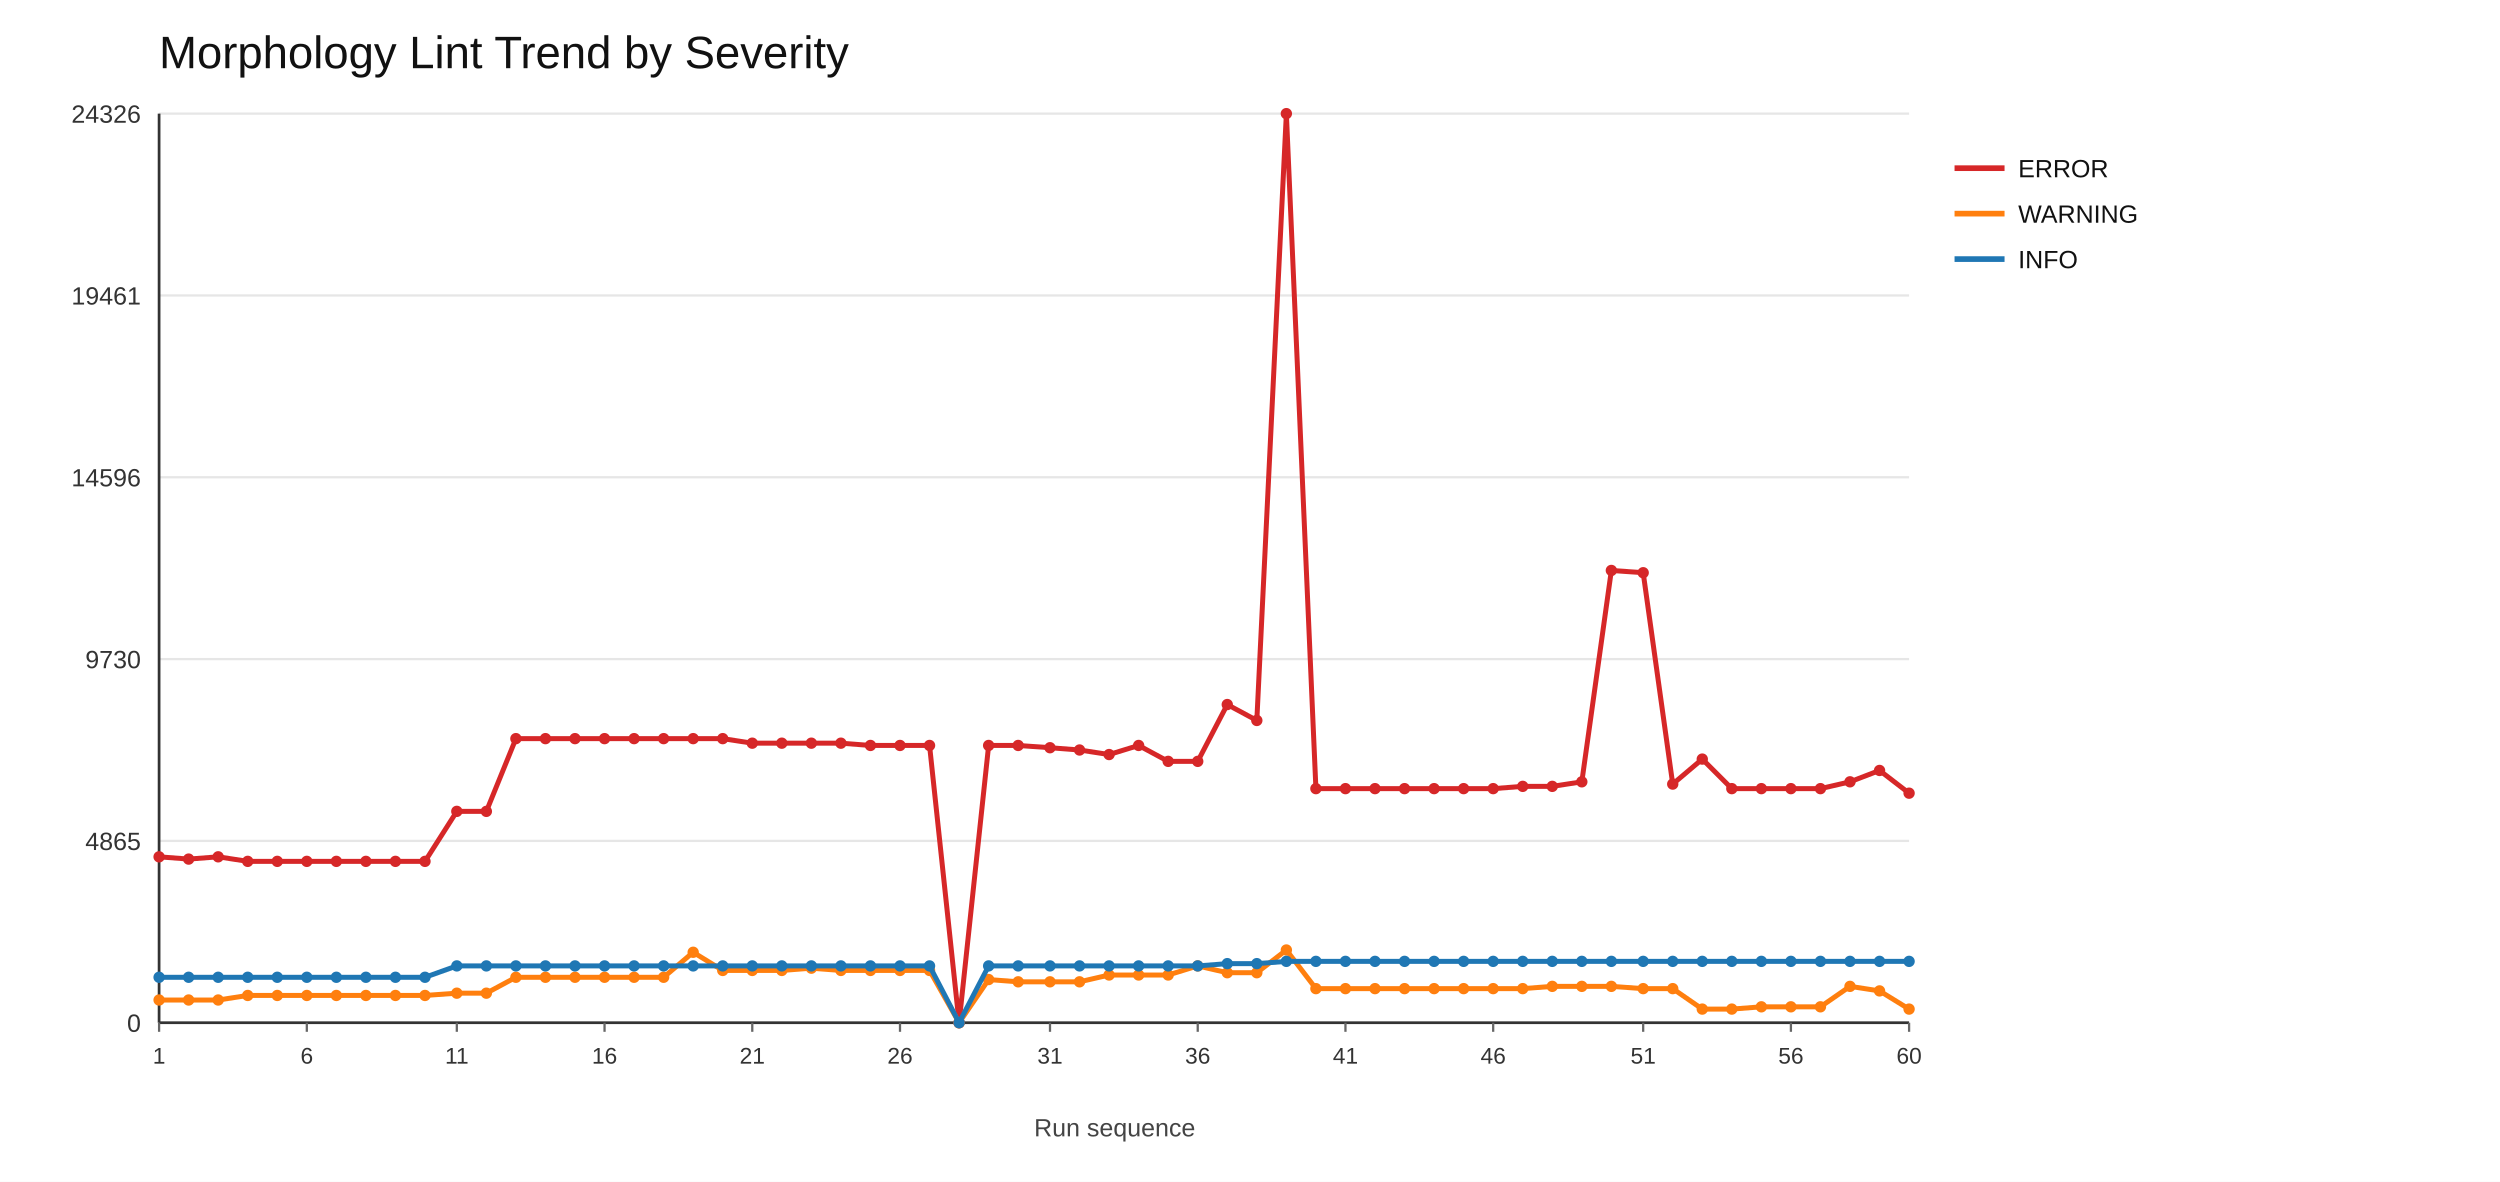
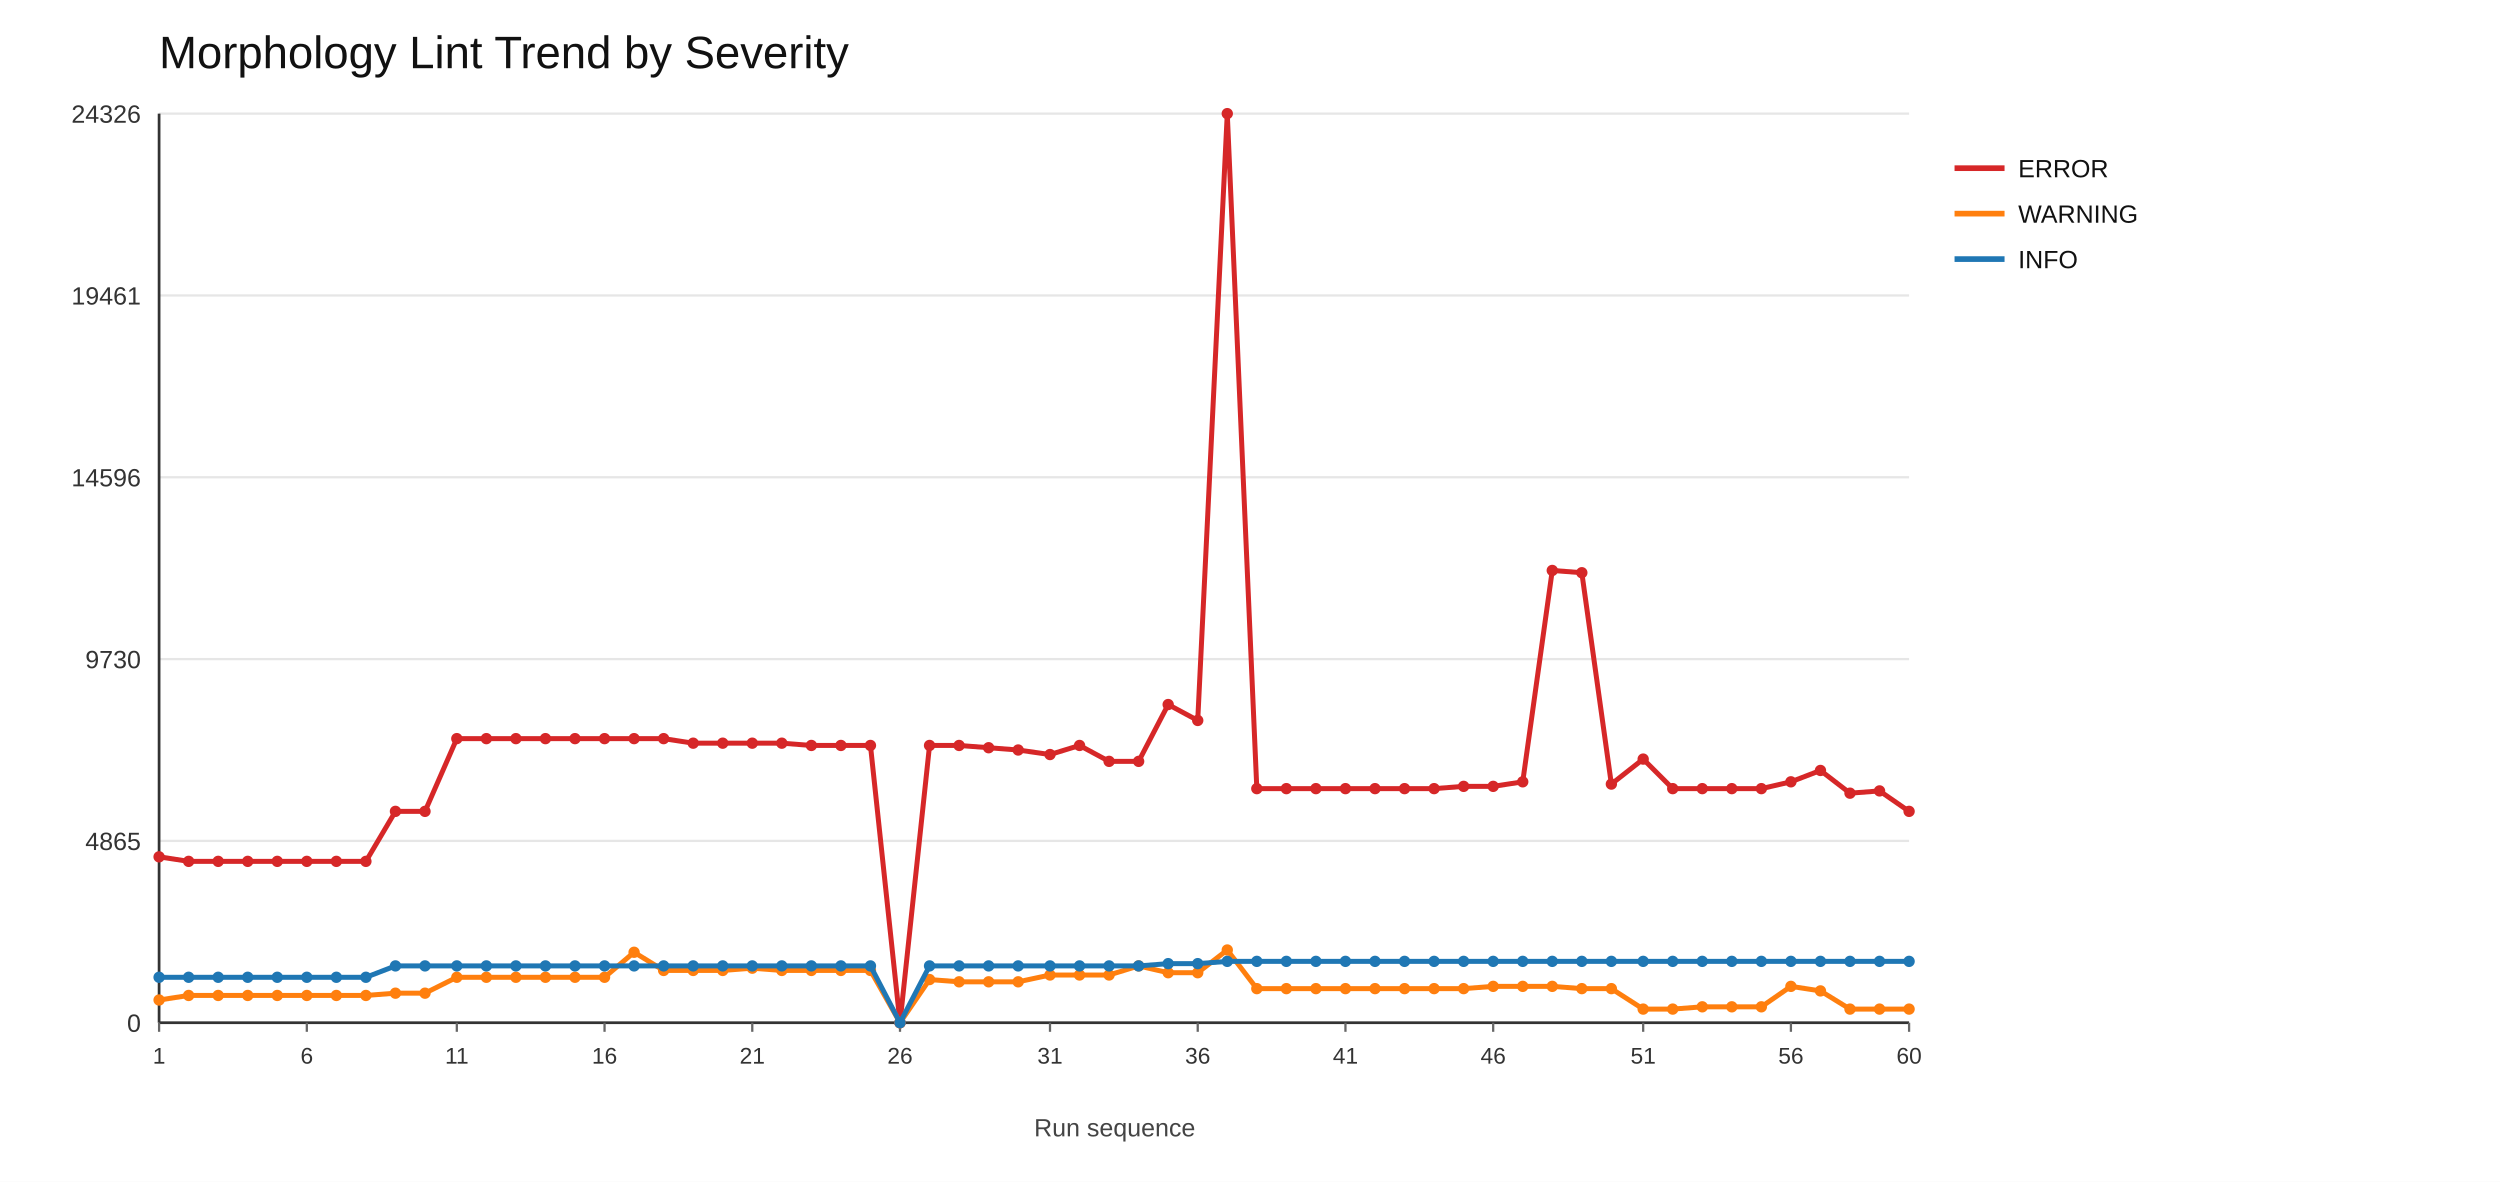
<svg xmlns="http://www.w3.org/2000/svg" width="1100" height="520">
  <rect x="0" y="0" width="1100" height="520" fill="#ffffff" />
  <text x="70" y="30" font-size="20" font-family="Arial" fill="#111">Morphology Lint Trend by Severity</text>
  <line x1="70" y1="450" x2="840" y2="450" stroke="#e6e6e6" stroke-width="1" />
  <text x="62" y="454" font-size="11" font-family="Arial" fill="#333" text-anchor="end">0</text>
  <line x1="70" y1="370" x2="840" y2="370" stroke="#e6e6e6" stroke-width="1" />
  <text x="62" y="374" font-size="11" font-family="Arial" fill="#333" text-anchor="end">4865</text>
  <line x1="70" y1="290" x2="840" y2="290" stroke="#e6e6e6" stroke-width="1" />
  <text x="62" y="294" font-size="11" font-family="Arial" fill="#333" text-anchor="end">9730</text>
  <line x1="70" y1="210" x2="840" y2="210" stroke="#e6e6e6" stroke-width="1" />
  <text x="62" y="214" font-size="11" font-family="Arial" fill="#333" text-anchor="end">14596</text>
  <line x1="70" y1="130" x2="840" y2="130" stroke="#e6e6e6" stroke-width="1" />
  <text x="62" y="134" font-size="11" font-family="Arial" fill="#333" text-anchor="end">19461</text>
  <line x1="70" y1="50" x2="840" y2="50" stroke="#e6e6e6" stroke-width="1" />
  <text x="62" y="54" font-size="11" font-family="Arial" fill="#333" text-anchor="end">24326</text>
  <line x1="70" y1="450" x2="840" y2="450" stroke="#333" stroke-width="1.2" />
  <line x1="70" y1="50" x2="70" y2="450" stroke="#333" stroke-width="1.2" />
  <line x1="70" y1="450" x2="70" y2="454" stroke="#666" stroke-width="1" />
  <text x="70" y="468" font-size="10" font-family="Arial" fill="#333" text-anchor="middle">1</text>
  <line x1="135" y1="450" x2="135" y2="454" stroke="#666" stroke-width="1" />
  <text x="135" y="468" font-size="10" font-family="Arial" fill="#333" text-anchor="middle">6</text>
  <line x1="201" y1="450" x2="201" y2="454" stroke="#666" stroke-width="1" />
  <text x="201" y="468" font-size="10" font-family="Arial" fill="#333" text-anchor="middle">11</text>
  <line x1="266" y1="450" x2="266" y2="454" stroke="#666" stroke-width="1" />
  <text x="266" y="468" font-size="10" font-family="Arial" fill="#333" text-anchor="middle">16</text>
  <line x1="331" y1="450" x2="331" y2="454" stroke="#666" stroke-width="1" />
  <text x="331" y="468" font-size="10" font-family="Arial" fill="#333" text-anchor="middle">21</text>
  <line x1="396" y1="450" x2="396" y2="454" stroke="#666" stroke-width="1" />
  <text x="396" y="468" font-size="10" font-family="Arial" fill="#333" text-anchor="middle">26</text>
  <line x1="462" y1="450" x2="462" y2="454" stroke="#666" stroke-width="1" />
  <text x="462" y="468" font-size="10" font-family="Arial" fill="#333" text-anchor="middle">31</text>
  <line x1="527" y1="450" x2="527" y2="454" stroke="#666" stroke-width="1" />
  <text x="527" y="468" font-size="10" font-family="Arial" fill="#333" text-anchor="middle">36</text>
  <line x1="592" y1="450" x2="592" y2="454" stroke="#666" stroke-width="1" />
  <text x="592" y="468" font-size="10" font-family="Arial" fill="#333" text-anchor="middle">41</text>
  <line x1="657" y1="450" x2="657" y2="454" stroke="#666" stroke-width="1" />
  <text x="657" y="468" font-size="10" font-family="Arial" fill="#333" text-anchor="middle">46</text>
  <line x1="723" y1="450" x2="723" y2="454" stroke="#666" stroke-width="1" />
  <text x="723" y="468" font-size="10" font-family="Arial" fill="#333" text-anchor="middle">51</text>
  <line x1="788" y1="450" x2="788" y2="454" stroke="#666" stroke-width="1" />
  <text x="788" y="468" font-size="10" font-family="Arial" fill="#333" text-anchor="middle">56</text>
  <line x1="840" y1="450" x2="840" y2="454" stroke="#666" stroke-width="1" />
  <text x="840" y="468" font-size="10" font-family="Arial" fill="#333" text-anchor="middle">60</text>
-   <polyline fill="none" stroke="#d62728" stroke-width="2.2" points="70,377 83,378 96,377 109,379 122,379 135,379 148,379 161,379 174,379 187,379 201,357 214,357 227,325 240,325 253,325 266,325 279,325 292,325 305,325 318,325 331,327 344,327 357,327 370,327 383,328 396,328 409,328 422,450 435,328 448,328 462,329 475,330 488,332 501,328 514,335 527,335 540,310 553,317 566,50 579,347 592,347 605,347 618,347 631,347 644,347 657,347 670,346 683,346 696,344 709,251 723,252 736,345 749,334 762,347 775,347 788,347 801,347 814,344 827,339 840,349" />
+   <polyline fill="none" stroke="#d62728" stroke-width="2.2" points="70,377 83,379 96,379 109,379 122,379 135,379 148,379 161,379 174,357 187,357 201,325 214,325 227,325 240,325 253,325 266,325 279,325 292,325 305,327 318,327 331,327 344,327 357,328 370,328 383,328 396,450 409,328 422,328 435,329 448,330 462,332 475,328 488,335 501,335 514,310 527,317 540,50 553,347 566,347 579,347 592,347 605,347 618,347 631,347 644,346 657,346 670,344 683,251 696,252 709,345 723,334 736,347 749,347 762,347 775,347 788,344 801,339 814,349 827,348 840,357" />
  <circle cx="70" cy="377" r="2.5" fill="#d62728" />
-   <circle cx="83" cy="378" r="2.5" fill="#d62728" />
-   <circle cx="96" cy="377" r="2.5" fill="#d62728" />
+   <circle cx="83" cy="379" r="2.5" fill="#d62728" />
+   <circle cx="96" cy="379" r="2.5" fill="#d62728" />
  <circle cx="109" cy="379" r="2.5" fill="#d62728" />
  <circle cx="122" cy="379" r="2.5" fill="#d62728" />
  <circle cx="135" cy="379" r="2.5" fill="#d62728" />
  <circle cx="148" cy="379" r="2.5" fill="#d62728" />
  <circle cx="161" cy="379" r="2.5" fill="#d62728" />
-   <circle cx="174" cy="379" r="2.5" fill="#d62728" />
-   <circle cx="187" cy="379" r="2.5" fill="#d62728" />
-   <circle cx="201" cy="357" r="2.5" fill="#d62728" />
-   <circle cx="214" cy="357" r="2.5" fill="#d62728" />
+   <circle cx="174" cy="357" r="2.5" fill="#d62728" />
+   <circle cx="187" cy="357" r="2.5" fill="#d62728" />
+   <circle cx="201" cy="325" r="2.5" fill="#d62728" />
+   <circle cx="214" cy="325" r="2.5" fill="#d62728" />
  <circle cx="227" cy="325" r="2.5" fill="#d62728" />
  <circle cx="240" cy="325" r="2.5" fill="#d62728" />
  <circle cx="253" cy="325" r="2.5" fill="#d62728" />
  <circle cx="266" cy="325" r="2.5" fill="#d62728" />
  <circle cx="279" cy="325" r="2.5" fill="#d62728" />
  <circle cx="292" cy="325" r="2.5" fill="#d62728" />
-   <circle cx="305" cy="325" r="2.5" fill="#d62728" />
-   <circle cx="318" cy="325" r="2.5" fill="#d62728" />
+   <circle cx="305" cy="327" r="2.5" fill="#d62728" />
+   <circle cx="318" cy="327" r="2.5" fill="#d62728" />
  <circle cx="331" cy="327" r="2.5" fill="#d62728" />
  <circle cx="344" cy="327" r="2.5" fill="#d62728" />
-   <circle cx="357" cy="327" r="2.5" fill="#d62728" />
-   <circle cx="370" cy="327" r="2.5" fill="#d62728" />
+   <circle cx="357" cy="328" r="2.5" fill="#d62728" />
+   <circle cx="370" cy="328" r="2.5" fill="#d62728" />
  <circle cx="383" cy="328" r="2.5" fill="#d62728" />
-   <circle cx="396" cy="328" r="2.5" fill="#d62728" />
+   <circle cx="396" cy="450" r="2.5" fill="#d62728" />
  <circle cx="409" cy="328" r="2.5" fill="#d62728" />
-   <circle cx="422" cy="450" r="2.5" fill="#d62728" />
-   <circle cx="435" cy="328" r="2.5" fill="#d62728" />
-   <circle cx="448" cy="328" r="2.5" fill="#d62728" />
-   <circle cx="462" cy="329" r="2.5" fill="#d62728" />
-   <circle cx="475" cy="330" r="2.5" fill="#d62728" />
-   <circle cx="488" cy="332" r="2.5" fill="#d62728" />
-   <circle cx="501" cy="328" r="2.5" fill="#d62728" />
-   <circle cx="514" cy="335" r="2.5" fill="#d62728" />
-   <circle cx="527" cy="335" r="2.5" fill="#d62728" />
-   <circle cx="540" cy="310" r="2.5" fill="#d62728" />
-   <circle cx="553" cy="317" r="2.5" fill="#d62728" />
-   <circle cx="566" cy="50" r="2.5" fill="#d62728" />
+   <circle cx="422" cy="328" r="2.5" fill="#d62728" />
+   <circle cx="435" cy="329" r="2.5" fill="#d62728" />
+   <circle cx="448" cy="330" r="2.5" fill="#d62728" />
+   <circle cx="462" cy="332" r="2.5" fill="#d62728" />
+   <circle cx="475" cy="328" r="2.5" fill="#d62728" />
+   <circle cx="488" cy="335" r="2.5" fill="#d62728" />
+   <circle cx="501" cy="335" r="2.5" fill="#d62728" />
+   <circle cx="514" cy="310" r="2.5" fill="#d62728" />
+   <circle cx="527" cy="317" r="2.5" fill="#d62728" />
+   <circle cx="540" cy="50" r="2.5" fill="#d62728" />
+   <circle cx="553" cy="347" r="2.5" fill="#d62728" />
+   <circle cx="566" cy="347" r="2.5" fill="#d62728" />
  <circle cx="579" cy="347" r="2.5" fill="#d62728" />
  <circle cx="592" cy="347" r="2.5" fill="#d62728" />
  <circle cx="605" cy="347" r="2.5" fill="#d62728" />
  <circle cx="618" cy="347" r="2.5" fill="#d62728" />
  <circle cx="631" cy="347" r="2.5" fill="#d62728" />
-   <circle cx="644" cy="347" r="2.5" fill="#d62728" />
-   <circle cx="657" cy="347" r="2.5" fill="#d62728" />
-   <circle cx="670" cy="346" r="2.5" fill="#d62728" />
-   <circle cx="683" cy="346" r="2.5" fill="#d62728" />
-   <circle cx="696" cy="344" r="2.5" fill="#d62728" />
-   <circle cx="709" cy="251" r="2.5" fill="#d62728" />
-   <circle cx="723" cy="252" r="2.5" fill="#d62728" />
-   <circle cx="736" cy="345" r="2.5" fill="#d62728" />
-   <circle cx="749" cy="334" r="2.5" fill="#d62728" />
+   <circle cx="644" cy="346" r="2.5" fill="#d62728" />
+   <circle cx="657" cy="346" r="2.5" fill="#d62728" />
+   <circle cx="670" cy="344" r="2.5" fill="#d62728" />
+   <circle cx="683" cy="251" r="2.5" fill="#d62728" />
+   <circle cx="696" cy="252" r="2.5" fill="#d62728" />
+   <circle cx="709" cy="345" r="2.5" fill="#d62728" />
+   <circle cx="723" cy="334" r="2.5" fill="#d62728" />
+   <circle cx="736" cy="347" r="2.5" fill="#d62728" />
+   <circle cx="749" cy="347" r="2.5" fill="#d62728" />
  <circle cx="762" cy="347" r="2.5" fill="#d62728" />
  <circle cx="775" cy="347" r="2.5" fill="#d62728" />
-   <circle cx="788" cy="347" r="2.5" fill="#d62728" />
-   <circle cx="801" cy="347" r="2.5" fill="#d62728" />
-   <circle cx="814" cy="344" r="2.5" fill="#d62728" />
-   <circle cx="827" cy="339" r="2.5" fill="#d62728" />
-   <circle cx="840" cy="349" r="2.5" fill="#d62728" />
+   <circle cx="788" cy="344" r="2.5" fill="#d62728" />
+   <circle cx="801" cy="339" r="2.5" fill="#d62728" />
+   <circle cx="814" cy="349" r="2.5" fill="#d62728" />
+   <circle cx="827" cy="348" r="2.5" fill="#d62728" />
+   <circle cx="840" cy="357" r="2.5" fill="#d62728" />
  <line x1="860" y1="74" x2="882" y2="74" stroke="#d62728" stroke-width="2.5" />
  <text x="888" y="78" font-size="11" font-family="Arial" fill="#111">ERROR</text>
-   <polyline fill="none" stroke="#ff7f0e" stroke-width="2.2" points="70,440 83,440 96,440 109,438 122,438 135,438 148,438 161,438 174,438 187,438 201,437 214,437 227,430 240,430 253,430 266,430 279,430 292,430 305,419 318,427 331,427 344,427 357,426 370,427 383,427 396,427 409,427 422,450 435,431 448,432 462,432 475,432 488,429 501,429 514,429 527,425 540,428 553,428 566,418 579,435 592,435 605,435 618,435 631,435 644,435 657,435 670,435 683,434 696,434 709,434 723,435 736,435 749,444 762,444 775,443 788,443 801,443 814,434 827,436 840,444" />
+   <polyline fill="none" stroke="#ff7f0e" stroke-width="2.2" points="70,440 83,438 96,438 109,438 122,438 135,438 148,438 161,438 174,437 187,437 201,430 214,430 227,430 240,430 253,430 266,430 279,419 292,427 305,427 318,427 331,426 344,427 357,427 370,427 383,427 396,450 409,431 422,432 435,432 448,432 462,429 475,429 488,429 501,425 514,428 527,428 540,418 553,435 566,435 579,435 592,435 605,435 618,435 631,435 644,435 657,434 670,434 683,434 696,435 709,435 723,444 736,444 749,443 762,443 775,443 788,434 801,436 814,444 827,444 840,444" />
  <circle cx="70" cy="440" r="2.5" fill="#ff7f0e" />
-   <circle cx="83" cy="440" r="2.5" fill="#ff7f0e" />
-   <circle cx="96" cy="440" r="2.5" fill="#ff7f0e" />
+   <circle cx="83" cy="438" r="2.5" fill="#ff7f0e" />
+   <circle cx="96" cy="438" r="2.5" fill="#ff7f0e" />
  <circle cx="109" cy="438" r="2.5" fill="#ff7f0e" />
  <circle cx="122" cy="438" r="2.5" fill="#ff7f0e" />
  <circle cx="135" cy="438" r="2.5" fill="#ff7f0e" />
  <circle cx="148" cy="438" r="2.5" fill="#ff7f0e" />
  <circle cx="161" cy="438" r="2.5" fill="#ff7f0e" />
-   <circle cx="174" cy="438" r="2.5" fill="#ff7f0e" />
-   <circle cx="187" cy="438" r="2.5" fill="#ff7f0e" />
-   <circle cx="201" cy="437" r="2.5" fill="#ff7f0e" />
-   <circle cx="214" cy="437" r="2.5" fill="#ff7f0e" />
+   <circle cx="174" cy="437" r="2.5" fill="#ff7f0e" />
+   <circle cx="187" cy="437" r="2.5" fill="#ff7f0e" />
+   <circle cx="201" cy="430" r="2.5" fill="#ff7f0e" />
+   <circle cx="214" cy="430" r="2.5" fill="#ff7f0e" />
  <circle cx="227" cy="430" r="2.5" fill="#ff7f0e" />
  <circle cx="240" cy="430" r="2.5" fill="#ff7f0e" />
  <circle cx="253" cy="430" r="2.5" fill="#ff7f0e" />
  <circle cx="266" cy="430" r="2.5" fill="#ff7f0e" />
-   <circle cx="279" cy="430" r="2.5" fill="#ff7f0e" />
-   <circle cx="292" cy="430" r="2.5" fill="#ff7f0e" />
-   <circle cx="305" cy="419" r="2.5" fill="#ff7f0e" />
+   <circle cx="279" cy="419" r="2.5" fill="#ff7f0e" />
+   <circle cx="292" cy="427" r="2.5" fill="#ff7f0e" />
+   <circle cx="305" cy="427" r="2.5" fill="#ff7f0e" />
  <circle cx="318" cy="427" r="2.5" fill="#ff7f0e" />
-   <circle cx="331" cy="427" r="2.5" fill="#ff7f0e" />
+   <circle cx="331" cy="426" r="2.5" fill="#ff7f0e" />
  <circle cx="344" cy="427" r="2.5" fill="#ff7f0e" />
-   <circle cx="357" cy="426" r="2.5" fill="#ff7f0e" />
+   <circle cx="357" cy="427" r="2.5" fill="#ff7f0e" />
  <circle cx="370" cy="427" r="2.5" fill="#ff7f0e" />
  <circle cx="383" cy="427" r="2.5" fill="#ff7f0e" />
-   <circle cx="396" cy="427" r="2.5" fill="#ff7f0e" />
-   <circle cx="409" cy="427" r="2.5" fill="#ff7f0e" />
-   <circle cx="422" cy="450" r="2.5" fill="#ff7f0e" />
-   <circle cx="435" cy="431" r="2.5" fill="#ff7f0e" />
+   <circle cx="396" cy="450" r="2.5" fill="#ff7f0e" />
+   <circle cx="409" cy="431" r="2.5" fill="#ff7f0e" />
+   <circle cx="422" cy="432" r="2.5" fill="#ff7f0e" />
+   <circle cx="435" cy="432" r="2.5" fill="#ff7f0e" />
  <circle cx="448" cy="432" r="2.5" fill="#ff7f0e" />
-   <circle cx="462" cy="432" r="2.5" fill="#ff7f0e" />
-   <circle cx="475" cy="432" r="2.5" fill="#ff7f0e" />
+   <circle cx="462" cy="429" r="2.5" fill="#ff7f0e" />
+   <circle cx="475" cy="429" r="2.5" fill="#ff7f0e" />
  <circle cx="488" cy="429" r="2.5" fill="#ff7f0e" />
-   <circle cx="501" cy="429" r="2.5" fill="#ff7f0e" />
-   <circle cx="514" cy="429" r="2.5" fill="#ff7f0e" />
-   <circle cx="527" cy="425" r="2.5" fill="#ff7f0e" />
-   <circle cx="540" cy="428" r="2.5" fill="#ff7f0e" />
-   <circle cx="553" cy="428" r="2.5" fill="#ff7f0e" />
-   <circle cx="566" cy="418" r="2.5" fill="#ff7f0e" />
+   <circle cx="501" cy="425" r="2.5" fill="#ff7f0e" />
+   <circle cx="514" cy="428" r="2.5" fill="#ff7f0e" />
+   <circle cx="527" cy="428" r="2.5" fill="#ff7f0e" />
+   <circle cx="540" cy="418" r="2.5" fill="#ff7f0e" />
+   <circle cx="553" cy="435" r="2.5" fill="#ff7f0e" />
+   <circle cx="566" cy="435" r="2.5" fill="#ff7f0e" />
  <circle cx="579" cy="435" r="2.5" fill="#ff7f0e" />
  <circle cx="592" cy="435" r="2.5" fill="#ff7f0e" />
  <circle cx="605" cy="435" r="2.5" fill="#ff7f0e" />
  <circle cx="618" cy="435" r="2.5" fill="#ff7f0e" />
  <circle cx="631" cy="435" r="2.5" fill="#ff7f0e" />
  <circle cx="644" cy="435" r="2.5" fill="#ff7f0e" />
-   <circle cx="657" cy="435" r="2.5" fill="#ff7f0e" />
-   <circle cx="670" cy="435" r="2.5" fill="#ff7f0e" />
+   <circle cx="657" cy="434" r="2.5" fill="#ff7f0e" />
+   <circle cx="670" cy="434" r="2.5" fill="#ff7f0e" />
  <circle cx="683" cy="434" r="2.5" fill="#ff7f0e" />
-   <circle cx="696" cy="434" r="2.5" fill="#ff7f0e" />
-   <circle cx="709" cy="434" r="2.5" fill="#ff7f0e" />
-   <circle cx="723" cy="435" r="2.5" fill="#ff7f0e" />
-   <circle cx="736" cy="435" r="2.5" fill="#ff7f0e" />
-   <circle cx="749" cy="444" r="2.5" fill="#ff7f0e" />
-   <circle cx="762" cy="444" r="2.5" fill="#ff7f0e" />
+   <circle cx="696" cy="435" r="2.5" fill="#ff7f0e" />
+   <circle cx="709" cy="435" r="2.5" fill="#ff7f0e" />
+   <circle cx="723" cy="444" r="2.5" fill="#ff7f0e" />
+   <circle cx="736" cy="444" r="2.5" fill="#ff7f0e" />
+   <circle cx="749" cy="443" r="2.5" fill="#ff7f0e" />
+   <circle cx="762" cy="443" r="2.5" fill="#ff7f0e" />
  <circle cx="775" cy="443" r="2.5" fill="#ff7f0e" />
-   <circle cx="788" cy="443" r="2.5" fill="#ff7f0e" />
-   <circle cx="801" cy="443" r="2.5" fill="#ff7f0e" />
-   <circle cx="814" cy="434" r="2.5" fill="#ff7f0e" />
-   <circle cx="827" cy="436" r="2.5" fill="#ff7f0e" />
+   <circle cx="788" cy="434" r="2.5" fill="#ff7f0e" />
+   <circle cx="801" cy="436" r="2.5" fill="#ff7f0e" />
+   <circle cx="814" cy="444" r="2.5" fill="#ff7f0e" />
+   <circle cx="827" cy="444" r="2.5" fill="#ff7f0e" />
  <circle cx="840" cy="444" r="2.5" fill="#ff7f0e" />
  <line x1="860" y1="94" x2="882" y2="94" stroke="#ff7f0e" stroke-width="2.5" />
  <text x="888" y="98" font-size="11" font-family="Arial" fill="#111">WARNING</text>
-   <polyline fill="none" stroke="#1f77b4" stroke-width="2.2" points="70,430 83,430 96,430 109,430 122,430 135,430 148,430 161,430 174,430 187,430 201,425 214,425 227,425 240,425 253,425 266,425 279,425 292,425 305,425 318,425 331,425 344,425 357,425 370,425 383,425 396,425 409,425 422,450 435,425 448,425 462,425 475,425 488,425 501,425 514,425 527,425 540,424 553,424 566,423 579,423 592,423 605,423 618,423 631,423 644,423 657,423 670,423 683,423 696,423 709,423 723,423 736,423 749,423 762,423 775,423 788,423 801,423 814,423 827,423 840,423" />
+   <polyline fill="none" stroke="#1f77b4" stroke-width="2.2" points="70,430 83,430 96,430 109,430 122,430 135,430 148,430 161,430 174,425 187,425 201,425 214,425 227,425 240,425 253,425 266,425 279,425 292,425 305,425 318,425 331,425 344,425 357,425 370,425 383,425 396,450 409,425 422,425 435,425 448,425 462,425 475,425 488,425 501,425 514,424 527,424 540,423 553,423 566,423 579,423 592,423 605,423 618,423 631,423 644,423 657,423 670,423 683,423 696,423 709,423 723,423 736,423 749,423 762,423 775,423 788,423 801,423 814,423 827,423 840,423" />
  <circle cx="70" cy="430" r="2.5" fill="#1f77b4" />
  <circle cx="83" cy="430" r="2.5" fill="#1f77b4" />
  <circle cx="96" cy="430" r="2.5" fill="#1f77b4" />
  <circle cx="109" cy="430" r="2.5" fill="#1f77b4" />
  <circle cx="122" cy="430" r="2.5" fill="#1f77b4" />
  <circle cx="135" cy="430" r="2.5" fill="#1f77b4" />
  <circle cx="148" cy="430" r="2.5" fill="#1f77b4" />
  <circle cx="161" cy="430" r="2.5" fill="#1f77b4" />
-   <circle cx="174" cy="430" r="2.5" fill="#1f77b4" />
-   <circle cx="187" cy="430" r="2.5" fill="#1f77b4" />
+   <circle cx="174" cy="425" r="2.5" fill="#1f77b4" />
+   <circle cx="187" cy="425" r="2.5" fill="#1f77b4" />
  <circle cx="201" cy="425" r="2.5" fill="#1f77b4" />
  <circle cx="214" cy="425" r="2.5" fill="#1f77b4" />
  <circle cx="227" cy="425" r="2.5" fill="#1f77b4" />
  <circle cx="240" cy="425" r="2.5" fill="#1f77b4" />
  <circle cx="253" cy="425" r="2.5" fill="#1f77b4" />
  <circle cx="266" cy="425" r="2.5" fill="#1f77b4" />
  <circle cx="279" cy="425" r="2.5" fill="#1f77b4" />
  <circle cx="292" cy="425" r="2.5" fill="#1f77b4" />
  <circle cx="305" cy="425" r="2.5" fill="#1f77b4" />
  <circle cx="318" cy="425" r="2.5" fill="#1f77b4" />
  <circle cx="331" cy="425" r="2.5" fill="#1f77b4" />
  <circle cx="344" cy="425" r="2.5" fill="#1f77b4" />
  <circle cx="357" cy="425" r="2.5" fill="#1f77b4" />
  <circle cx="370" cy="425" r="2.5" fill="#1f77b4" />
  <circle cx="383" cy="425" r="2.5" fill="#1f77b4" />
-   <circle cx="396" cy="425" r="2.5" fill="#1f77b4" />
+   <circle cx="396" cy="450" r="2.5" fill="#1f77b4" />
  <circle cx="409" cy="425" r="2.5" fill="#1f77b4" />
-   <circle cx="422" cy="450" r="2.5" fill="#1f77b4" />
+   <circle cx="422" cy="425" r="2.5" fill="#1f77b4" />
  <circle cx="435" cy="425" r="2.5" fill="#1f77b4" />
  <circle cx="448" cy="425" r="2.5" fill="#1f77b4" />
  <circle cx="462" cy="425" r="2.5" fill="#1f77b4" />
  <circle cx="475" cy="425" r="2.5" fill="#1f77b4" />
  <circle cx="488" cy="425" r="2.5" fill="#1f77b4" />
  <circle cx="501" cy="425" r="2.5" fill="#1f77b4" />
-   <circle cx="514" cy="425" r="2.5" fill="#1f77b4" />
-   <circle cx="527" cy="425" r="2.5" fill="#1f77b4" />
-   <circle cx="540" cy="424" r="2.5" fill="#1f77b4" />
-   <circle cx="553" cy="424" r="2.5" fill="#1f77b4" />
+   <circle cx="514" cy="424" r="2.5" fill="#1f77b4" />
+   <circle cx="527" cy="424" r="2.5" fill="#1f77b4" />
+   <circle cx="540" cy="423" r="2.5" fill="#1f77b4" />
+   <circle cx="553" cy="423" r="2.5" fill="#1f77b4" />
  <circle cx="566" cy="423" r="2.5" fill="#1f77b4" />
  <circle cx="579" cy="423" r="2.5" fill="#1f77b4" />
  <circle cx="592" cy="423" r="2.5" fill="#1f77b4" />
  <circle cx="605" cy="423" r="2.5" fill="#1f77b4" />
  <circle cx="618" cy="423" r="2.5" fill="#1f77b4" />
  <circle cx="631" cy="423" r="2.5" fill="#1f77b4" />
  <circle cx="644" cy="423" r="2.5" fill="#1f77b4" />
  <circle cx="657" cy="423" r="2.5" fill="#1f77b4" />
  <circle cx="670" cy="423" r="2.5" fill="#1f77b4" />
  <circle cx="683" cy="423" r="2.5" fill="#1f77b4" />
  <circle cx="696" cy="423" r="2.5" fill="#1f77b4" />
  <circle cx="709" cy="423" r="2.5" fill="#1f77b4" />
  <circle cx="723" cy="423" r="2.5" fill="#1f77b4" />
  <circle cx="736" cy="423" r="2.5" fill="#1f77b4" />
  <circle cx="749" cy="423" r="2.5" fill="#1f77b4" />
  <circle cx="762" cy="423" r="2.5" fill="#1f77b4" />
  <circle cx="775" cy="423" r="2.5" fill="#1f77b4" />
  <circle cx="788" cy="423" r="2.5" fill="#1f77b4" />
  <circle cx="801" cy="423" r="2.5" fill="#1f77b4" />
  <circle cx="814" cy="423" r="2.5" fill="#1f77b4" />
  <circle cx="827" cy="423" r="2.5" fill="#1f77b4" />
  <circle cx="840" cy="423" r="2.5" fill="#1f77b4" />
  <line x1="860" y1="114" x2="882" y2="114" stroke="#1f77b4" stroke-width="2.5" />
  <text x="888" y="118" font-size="11" font-family="Arial" fill="#111">INFO</text>
  <text x="455" y="500" font-size="11" font-family="Arial" fill="#444">Run sequence</text>
</svg>
